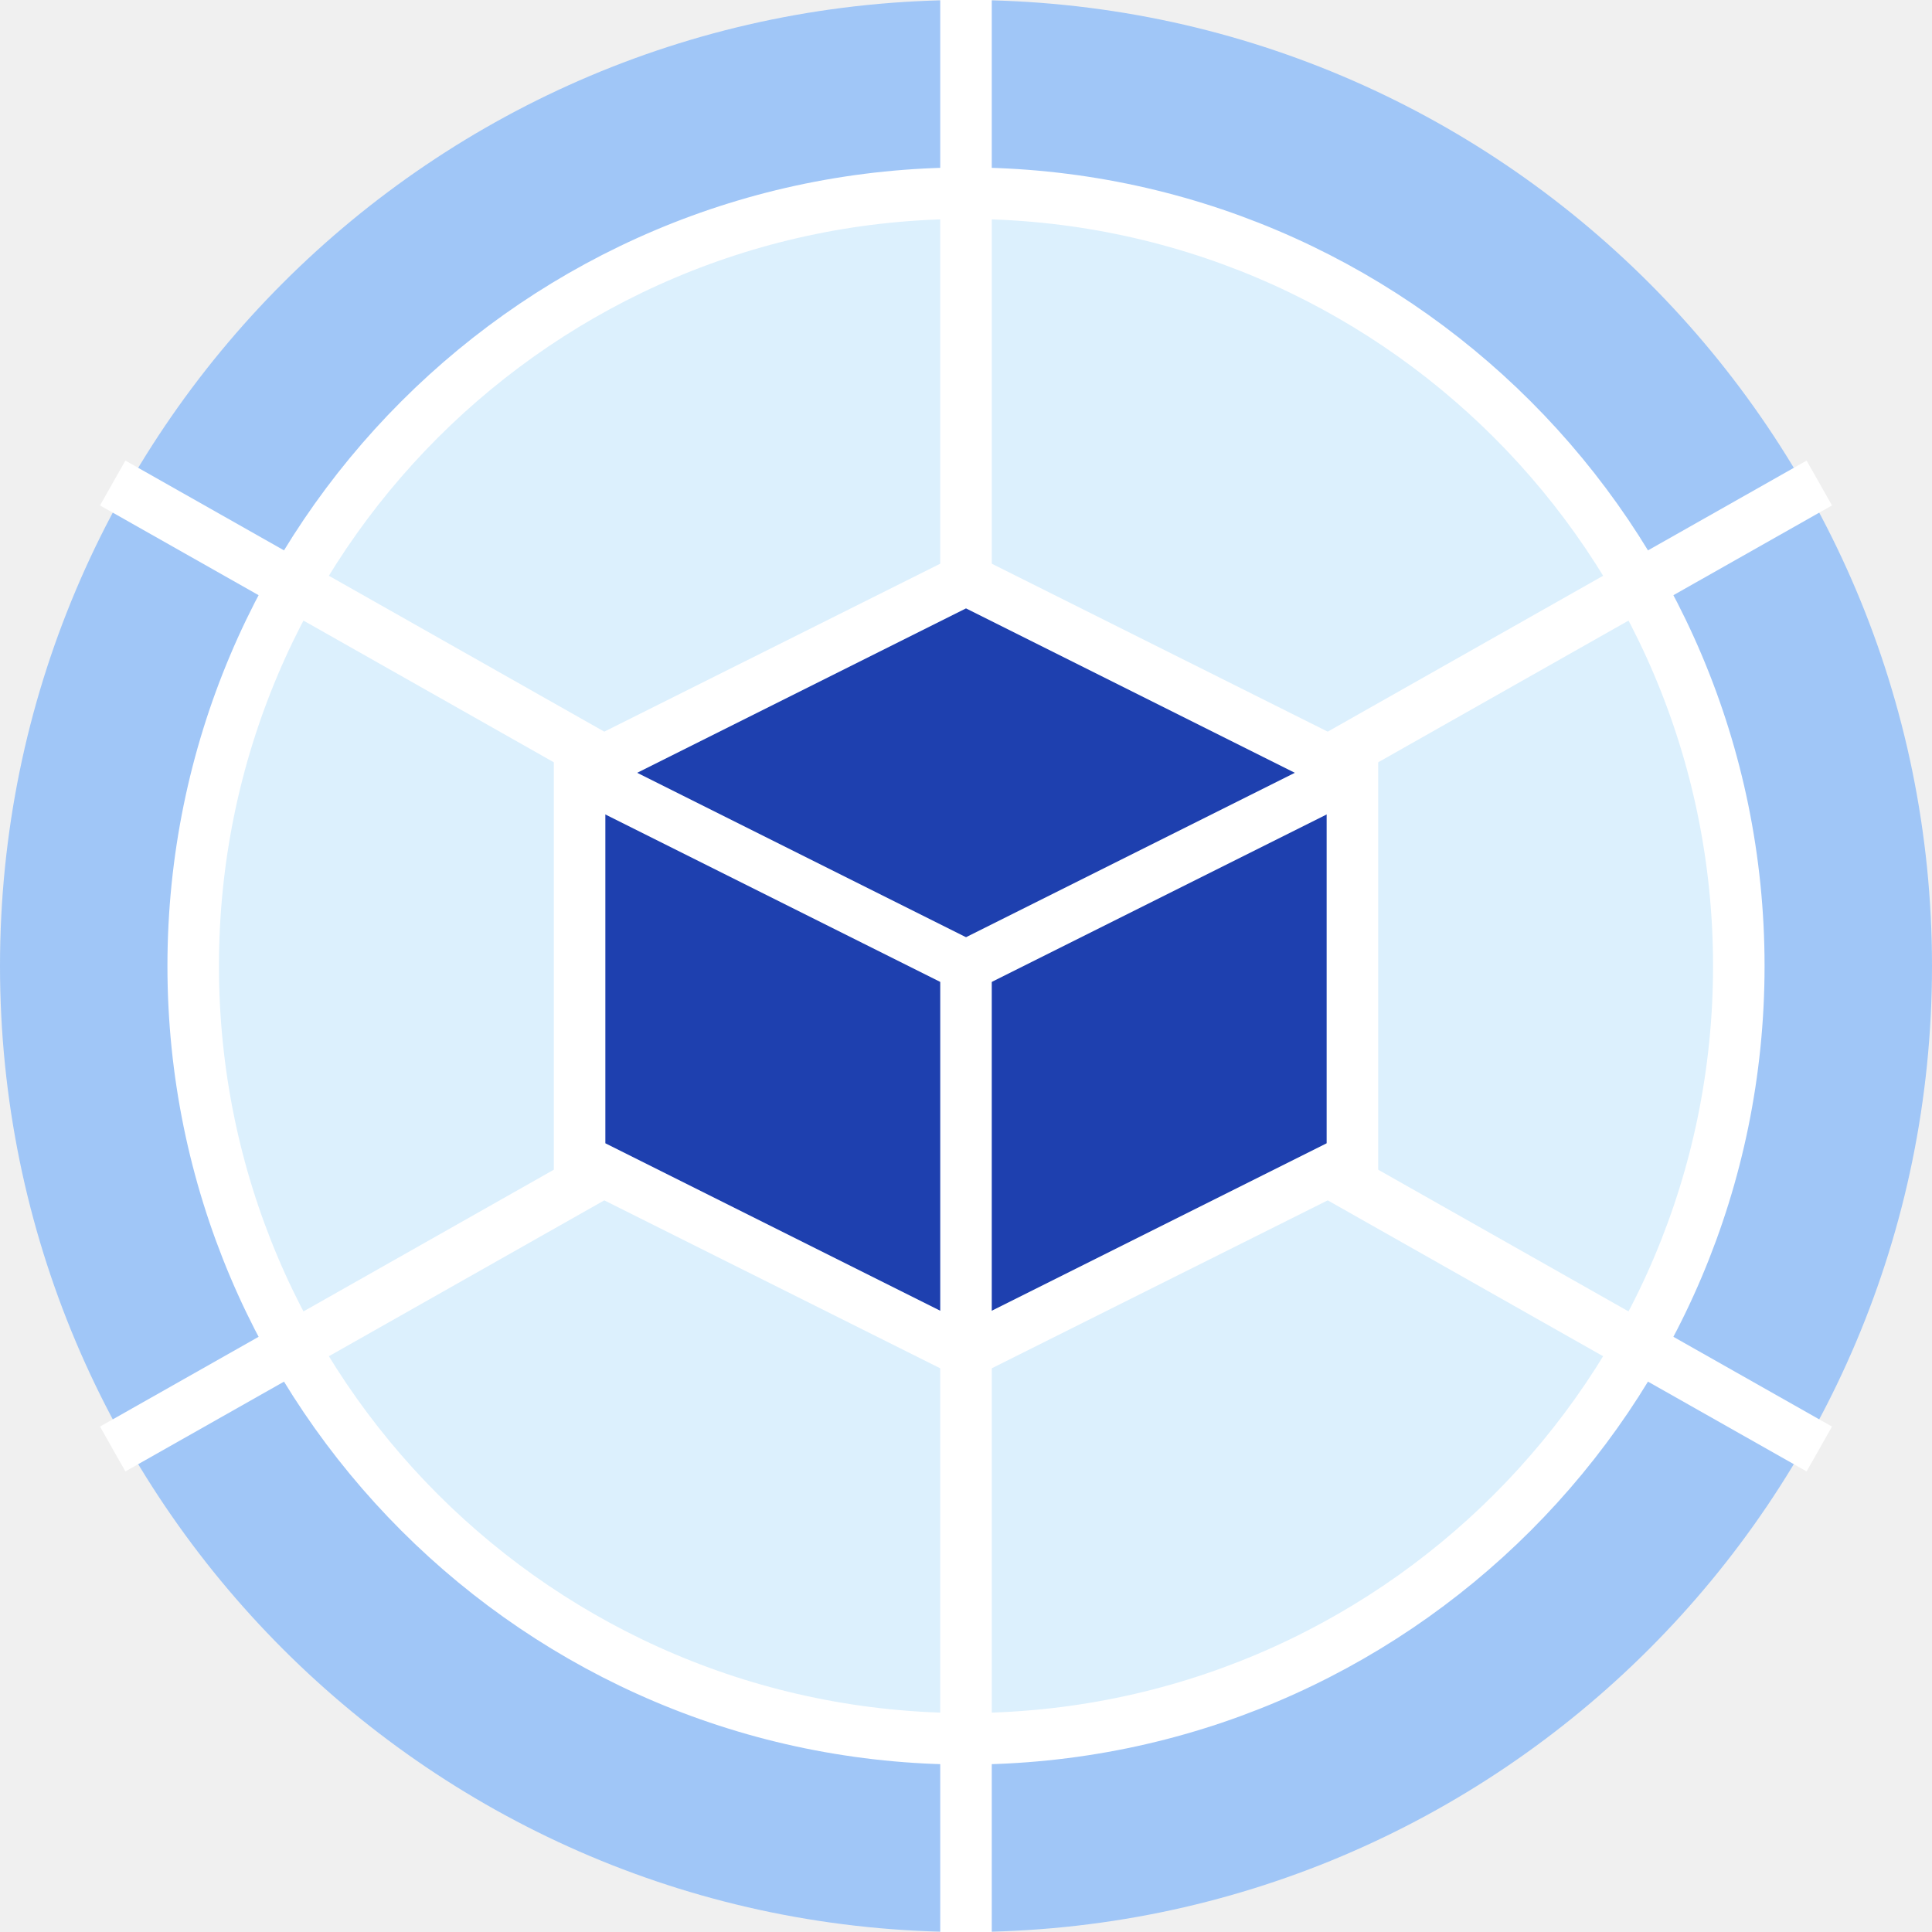
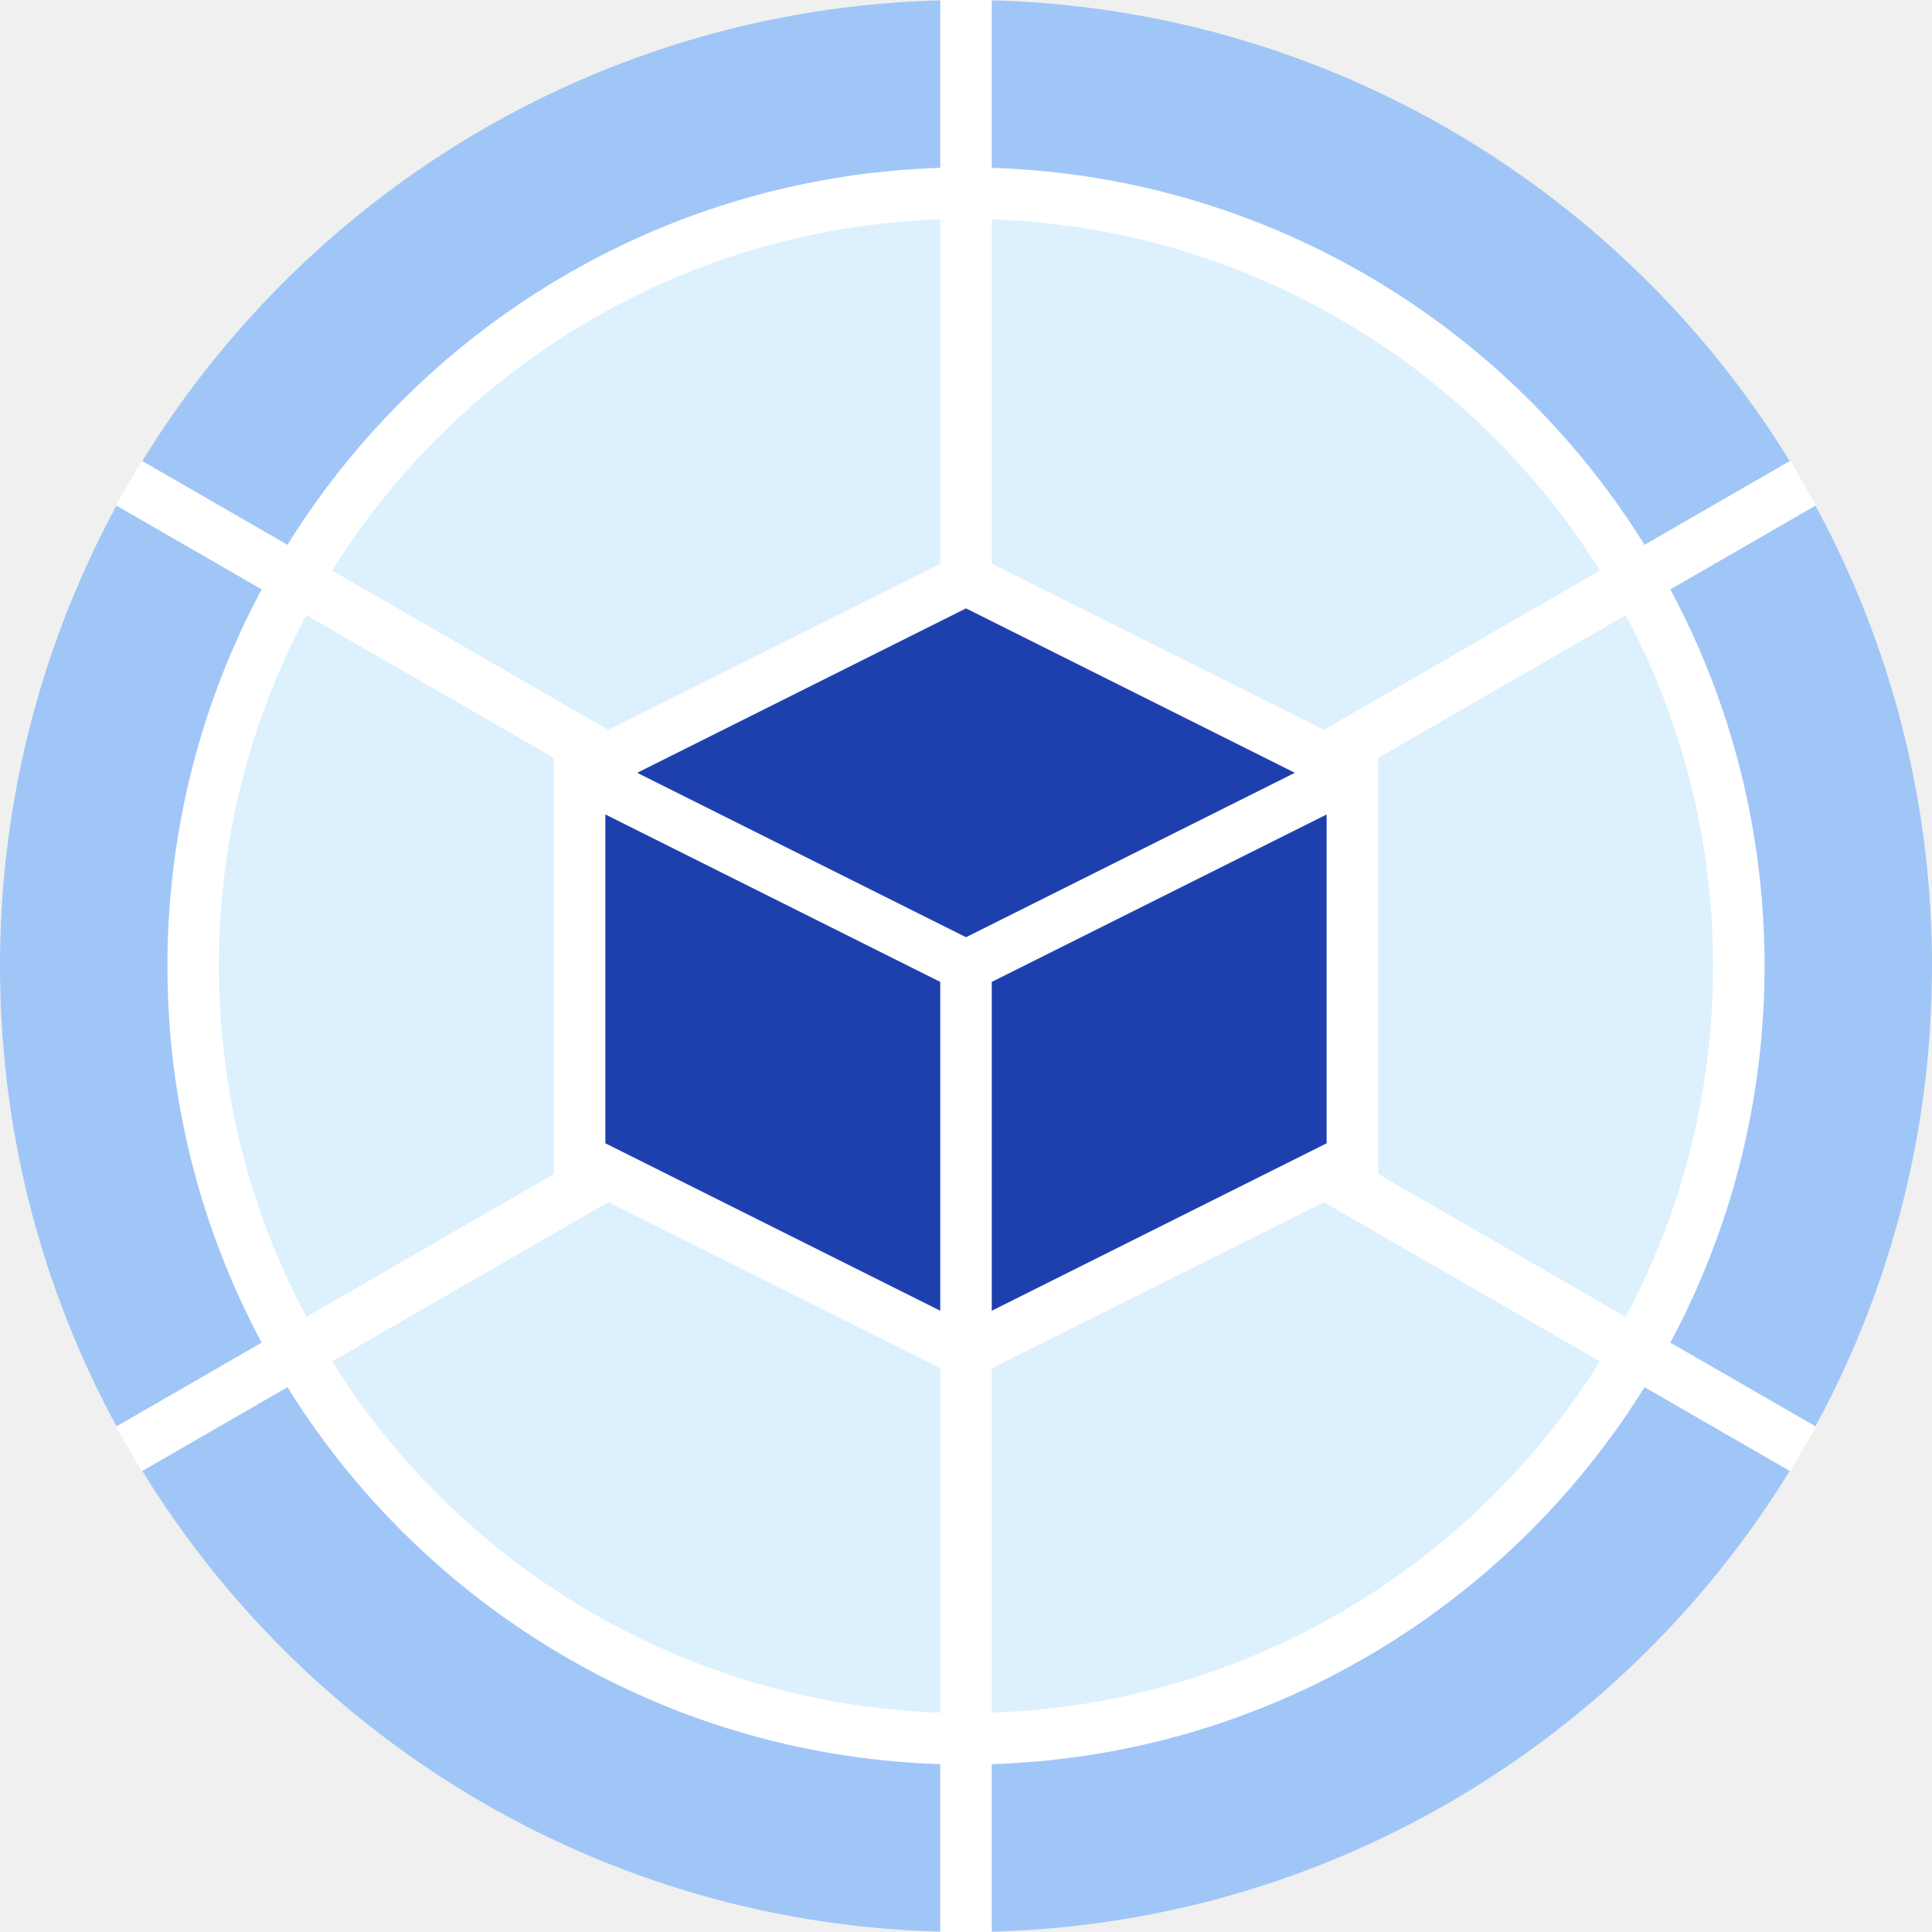
<svg xmlns="http://www.w3.org/2000/svg" viewBox="0 0 600 600">
  <circle cx="300" cy="300" r="300" fill="#A0C6F7" />
  <circle cx="300" cy="300" r="240" fill="#DCF0FD" stroke="white" stroke-width="16" />
-   <line x1="35" y1="150" x2="565" y2="450" stroke="white" stroke-width="16" />
-   <line x1="35" y1="450" x2="565" y2="150" stroke="white" stroke-width="16" />
+   <line x1="40" y1="150" x2="560" y2="450" stroke="white" stroke-width="16" />
+   <line x1="40" y1="450" x2="560" y2="150" stroke="white" stroke-width="16" />
  <line x1="300" y1="0" x2="300" y2="600" stroke="white" stroke-width="16" />
  <path d="M300 180 L420 240 L420 360 L300 420 L180 360 L180 240 Z" fill="#1E40AF" stroke="white" stroke-width="16" />
  <line x1="300" y1="300" x2="420" y2="240" stroke="white" stroke-width="16" />
  <line x1="300" y1="300" x2="180" y2="240" stroke="white" stroke-width="16" />
  <line x1="300" y1="300" x2="300" y2="420" stroke="white" stroke-width="16" />
</svg>
